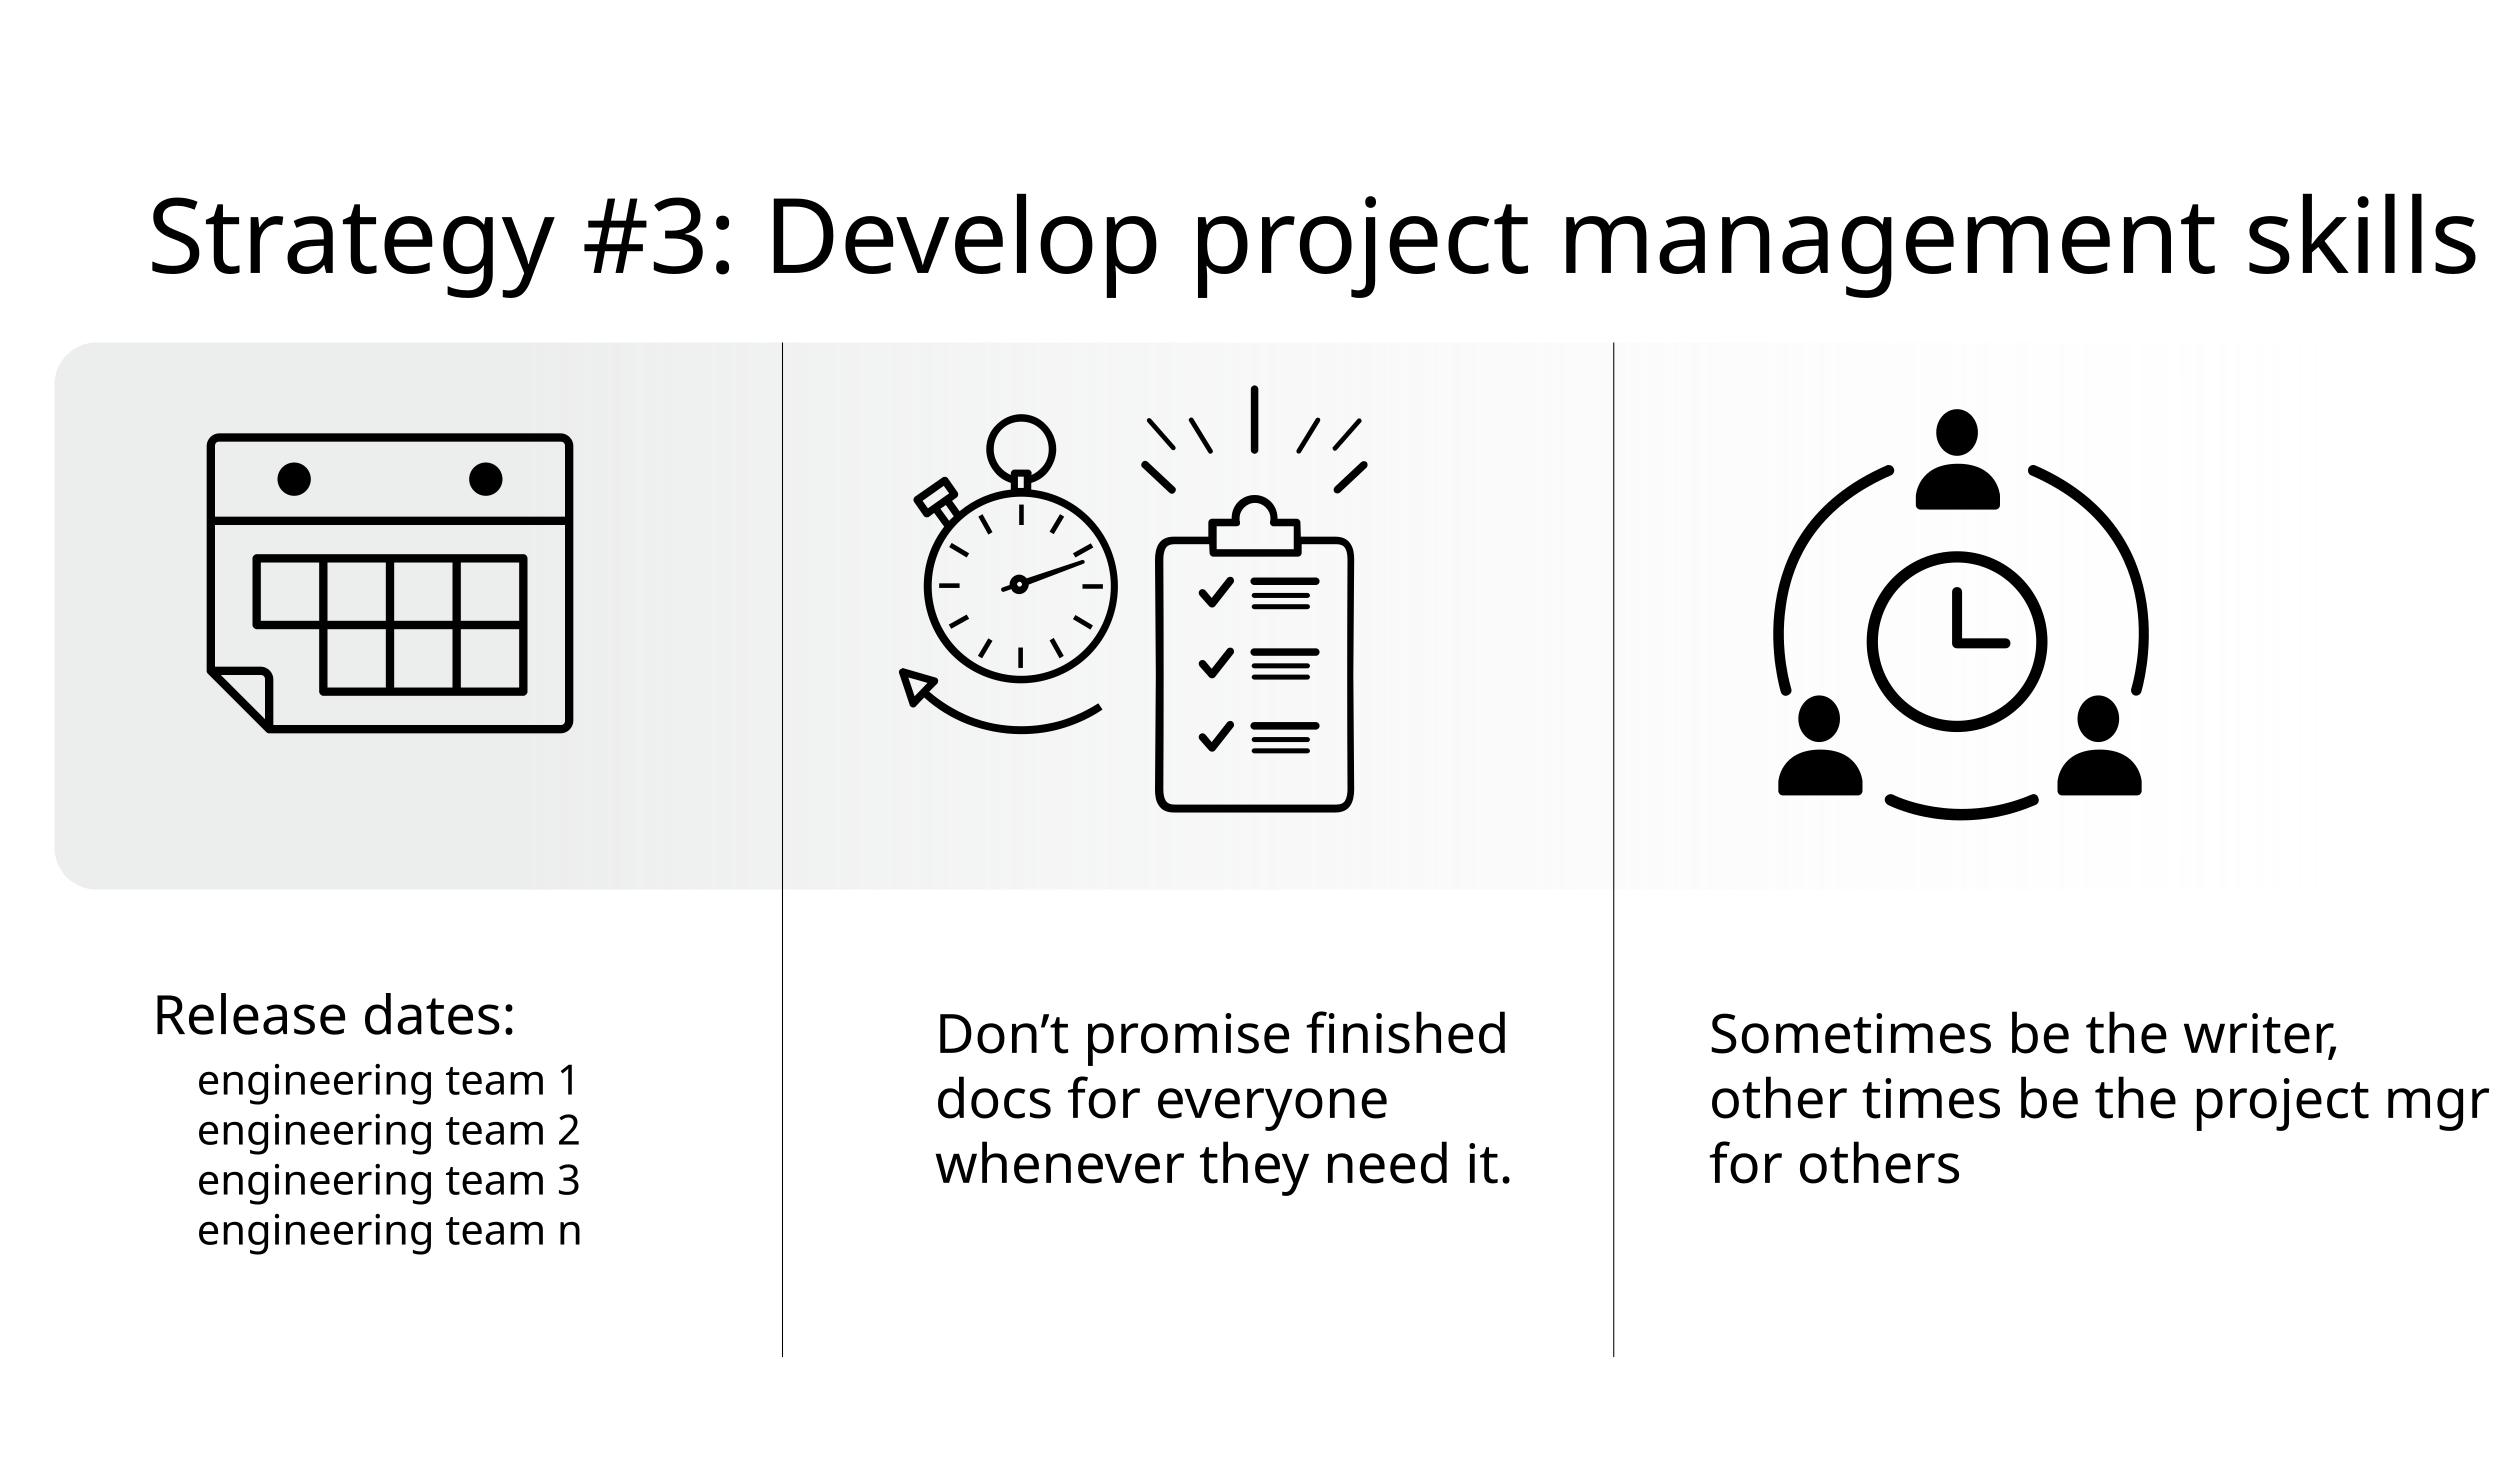
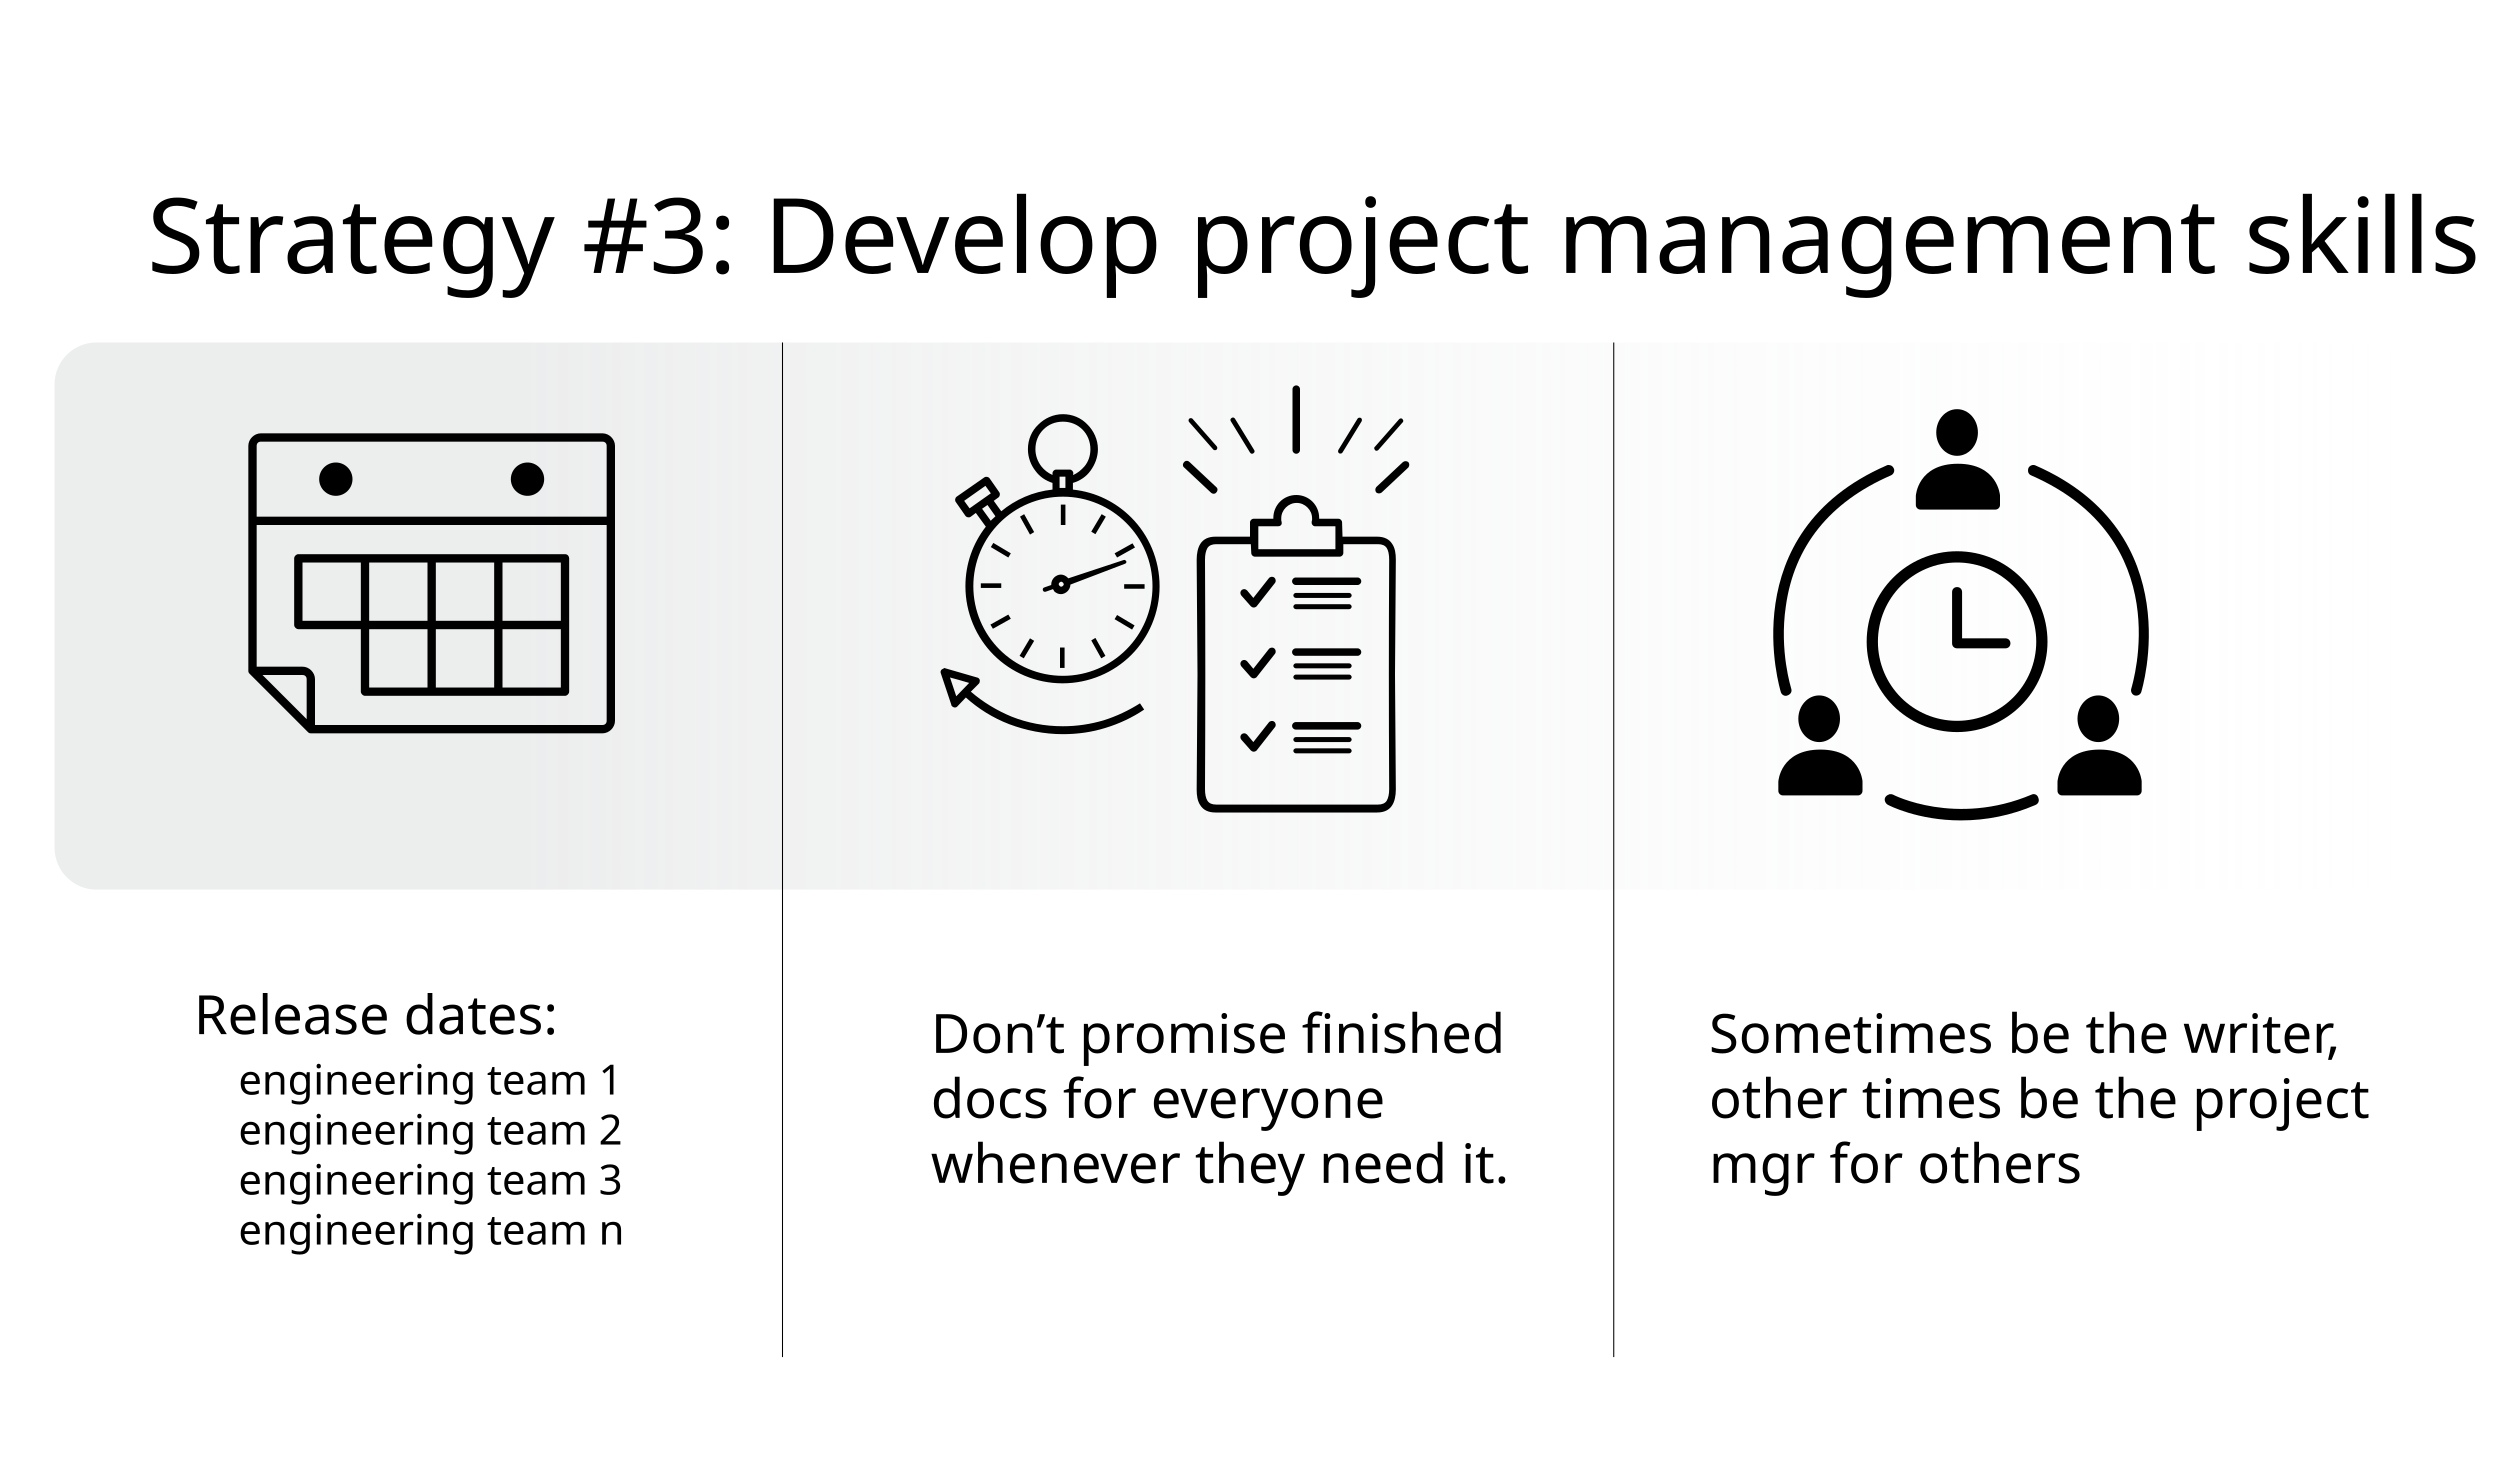
<svg xmlns="http://www.w3.org/2000/svg" version="1.1" id="Layer_1" x="0px" y="0px" viewBox="0 0 600 350" enable-background="new 0 0 600 350" xml:space="preserve">
  <g opacity="0.41">
    <linearGradient id="SVGID_1_" gradientUnits="userSpaceOnUse" x1="13.081" y1="147.821" x2="580.148" y2="147.821">
      <stop offset="0.197" style="stop-color:#D1D3D4" />
      <stop offset="1" style="stop-color:#F7F8F9;stop-opacity:0" />
    </linearGradient>
    <path fill="url(#SVGID_1_)" d="M580.1,203.5c0,5.5-4.5,10-10,10H23.1c-5.5,0-10-4.5-10-10V92.2c0-5.5,4.5-10,10-10h547.1   c5.5,0,10,4.5,10,10V203.5z" />
  </g>
  <rect x="0" y="44.1" fill="none" width="600" height="45.9" />
-   <text transform="matrix(1 0 0 1 35.2853 65.5104)" font-family="'ArialMT'" font-size="25px">Strategy #3: Develop project management skills</text>
+   <text transform="matrix(1 0 0 1 35.2853 65.5102)" font-family="'ArialMT'" font-size="25px">Strategy #3: Develop project management skills</text>
  <path d="M469.7,135c-10.5,0-19,8.5-19,19s8.5,19,19,19s19-8.5,19-19S480.1,135,469.7,135z M469.7,175.7c-12,0-21.7-9.7-21.7-21.7  s9.7-21.7,21.7-21.7c12,0,21.7,9.7,21.7,21.7S481.6,175.7,469.7,175.7z" />
  <path d="M481.3,155.6h-11.6c-0.7,0-1.2-0.5-1.2-1.2v-12.3c0-0.7,0.5-1.2,1.2-1.2c0.7,0,1.2,0.5,1.2,1.2v11.1h10.4  c0.7,0,1.2,0.5,1.2,1.2C482.5,155.1,482,155.6,481.3,155.6L481.3,155.6z" />
  <path d="M447,187.5c0-0.1-0.6-7.6-10.1-7.6c-9.6,0-10.1,7.6-10.1,7.7v2.2c0,0.6,0.5,1.1,1.1,1.1h18c0.6,0,1.1-0.5,1.1-1.1L447,187.5  z" />
  <ellipse cx="436.6" cy="172.5" rx="5" ry="5.6" />
  <path d="M514,187.5c0-0.1-0.6-7.6-10.1-7.6c-9.6,0-10.1,7.6-10.1,7.7v2.2c0,0.6,0.5,1.1,1.1,1.1h18c0.6,0,1.1-0.5,1.1-1.1L514,187.5  z" />
  <ellipse cx="503.6" cy="172.5" rx="5" ry="5.6" />
  <path d="M480,118.9c0-0.1-0.6-7.6-10.1-7.6c-9.6,0-10.1,7.6-10.1,7.7v2.2c0,0.6,0.5,1.1,1.1,1.1h18c0.6,0,1.1-0.5,1.1-1.1L480,118.9  z" />
  <ellipse cx="469.7" cy="103.8" rx="5" ry="5.6" />
  <path d="M454.5,112.4c-0.2-0.5-0.7-0.8-1.2-0.8c-0.2,0-0.4,0-0.5,0.1c-37.2,16.2-25.5,54-25.4,54.4c0.2,0.7,1,1.1,1.6,0.8  c0.3-0.1,0.6-0.3,0.8-0.6s0.2-0.7,0.1-1c0-0.1-2.9-9-1.3-19.8c2-14.4,10.5-25,25.2-31.4C454.5,113.8,454.8,113,454.5,112.4  L454.5,112.4z" />
  <path d="M488.5,111.7c-0.2-0.1-0.3-0.1-0.5-0.1s-0.3,0-0.5,0.1c-0.3,0.1-0.6,0.4-0.7,0.7c-0.1,0.3-0.1,0.7,0,1  c0.1,0.3,0.4,0.6,0.7,0.7c35,15.3,24.4,49.7,24,51.2c-0.2,0.7,0.2,1.4,0.8,1.6c0.7,0.2,1.4-0.2,1.6-0.8  C514,165.7,525.7,128,488.5,111.7L488.5,111.7z" />
  <path d="M487.6,190.7c-18.2,7.7-33.2,0.1-33.3,0c-0.2-0.1-0.4-0.1-0.6-0.1c-0.1,0-0.3,0-0.4,0.1c-0.3,0.1-0.6,0.3-0.8,0.6  s-0.2,0.7-0.1,1c0.1,0.3,0.3,0.6,0.6,0.8s7.3,3.8,17.6,3.8c6.1,0,12.1-1.2,17.9-3.7c0.7-0.3,1-1,0.7-1.7  C489,190.7,488.2,190.4,487.6,190.7L487.6,190.7z" />
-   <path d="M296.8,126.3H292v5.5h18.5v-5.5h-4.8c-0.1,0-0.1,0-0.2,0c-0.5-0.1-0.8-0.6-0.7-1.1c0-0.1,0.1-0.3,0.1-0.4c0-0.1,0-0.3,0-0.4  c0-1-0.4-1.9-1.1-2.6c-0.7-0.7-1.6-1.1-2.6-1.1c-1,0-1.9,0.4-2.6,1.1c-0.7,0.7-1.1,1.6-1.1,2.6c0,0.1,0,0.3,0,0.4v0  c0,0.1,0,0.3,0.1,0.4c0,0.1,0,0.2,0,0.3C297.7,125.9,297.3,126.3,296.8,126.3L296.8,126.3z M312.2,128.8h8.3c1.7,0,2.9,0.6,3.6,1.7  c0.7,1,0.9,2.3,0.9,3.8h0l-0.2,27.6l0.2,27.5c0,0,0,0.1,0,0.1c0,1.5-0.3,2.9-0.9,3.8c-0.7,1.1-1.9,1.7-3.6,1.7h-38.8  c-1.7,0-2.9-0.6-3.6-1.7c-0.7-1-0.9-2.3-0.9-3.8h0l0.2-27.6l-0.2-27.5c0,0,0-0.1,0-0.1c0-1.5,0.3-2.9,0.9-3.8  c0.7-1.1,1.9-1.7,3.6-1.7h8.3v-3.4c0-0.5,0.4-0.9,0.9-0.9h4.7c0-0.1,0-0.1,0-0.2c0-1.5,0.6-2.9,1.6-3.9c1-1,2.4-1.6,3.9-1.6  c1.5,0,2.9,0.6,3.9,1.6c1,1,1.6,2.4,1.6,3.9c0,0.1,0,0.1,0,0.2h4.6c0.5,0,0.9,0.4,0.9,0.9L312.2,128.8z M301,140.4  c-0.5,0-0.9-0.4-0.9-0.9s0.4-0.9,0.9-0.9l14.8,0c0.5,0,0.9,0.4,0.9,0.9c0,0.5-0.4,0.9-0.9,0.9L301,140.4z M301,143.5  c-0.3,0-0.6-0.3-0.6-0.6c0-0.3,0.3-0.6,0.6-0.6l12.8,0c0.3,0,0.6,0.3,0.6,0.6c0,0.3-0.3,0.6-0.6,0.6L301,143.5z M301,146.2  c-0.3,0-0.6-0.3-0.6-0.6c0-0.3,0.3-0.6,0.6-0.6l12.8,0c0.3,0,0.6,0.3,0.6,0.6c0,0.3-0.3,0.6-0.6,0.6L301,146.2z M287.9,142.9  c-0.3-0.4-0.3-0.9,0.1-1.3c0.4-0.3,0.9-0.3,1.3,0.1l1.5,1.8l3.7-4.7c0.3-0.4,0.9-0.5,1.3-0.2s0.5,0.9,0.2,1.3l-4.4,5.6  c0,0-0.1,0.1-0.1,0.1c-0.4,0.3-0.9,0.3-1.3-0.1L287.9,142.9z M301,157.4c-0.5,0-0.9-0.4-0.9-0.9c0-0.5,0.4-0.9,0.9-0.9l14.8,0  c0.5,0,0.9,0.4,0.9,0.9c0,0.5-0.4,0.9-0.9,0.9L301,157.4z M301,160.4c-0.3,0-0.6-0.3-0.6-0.6c0-0.3,0.3-0.6,0.6-0.6l12.8,0  c0.3,0,0.6,0.3,0.6,0.6c0,0.3-0.3,0.6-0.6,0.6L301,160.4z M301,163.1c-0.3,0-0.6-0.3-0.6-0.6c0-0.3,0.3-0.6,0.6-0.6l12.8,0  c0.3,0,0.6,0.3,0.6,0.6c0,0.3-0.3,0.6-0.6,0.6L301,163.1z M287.9,159.9c-0.3-0.4-0.3-0.9,0.1-1.3c0.4-0.3,0.9-0.3,1.3,0.1l1.5,1.8  l3.7-4.7c0.3-0.4,0.9-0.5,1.3-0.2s0.5,0.9,0.2,1.3l-4.4,5.6c0,0-0.1,0.1-0.1,0.1c-0.4,0.3-0.9,0.3-1.3-0.1L287.9,159.9z M301,175.1  c-0.5,0-0.9-0.4-0.9-0.9c0-0.5,0.4-0.9,0.9-0.9l14.8,0c0.5,0,0.9,0.4,0.9,0.9c0,0.5-0.4,0.9-0.9,0.9L301,175.1z M301,178.1  c-0.3,0-0.6-0.3-0.6-0.6c0-0.3,0.3-0.6,0.6-0.6l12.8,0c0.3,0,0.6,0.3,0.6,0.6c0,0.3-0.3,0.6-0.6,0.6L301,178.1z M301,180.8  c-0.3,0-0.6-0.3-0.6-0.6c0-0.3,0.3-0.6,0.6-0.6l12.8,0c0.3,0,0.6,0.3,0.6,0.6c0,0.3-0.3,0.6-0.6,0.6L301,180.8z M287.9,177.5  c-0.3-0.4-0.3-0.9,0.1-1.3c0.4-0.3,0.9-0.3,1.3,0.1l1.5,1.8l3.7-4.7c0.3-0.4,0.9-0.5,1.3-0.2s0.5,0.9,0.2,1.3l-4.4,5.6  c0,0-0.1,0.1-0.1,0.1c-0.4,0.3-0.9,0.3-1.3-0.1L287.9,177.5z M260.3,125.5c-3.9-3.9-9.3-6.3-15.2-6.3c-5.9,0-11.3,2.4-15.2,6.3  c-3.9,3.9-6.3,9.3-6.3,15.2c0,5.9,2.4,11.3,6.3,15.2c3.9,3.9,9.3,6.3,15.2,6.3c5.9,0,11.3-2.4,15.2-6.3c3.9-3.9,6.3-9.3,6.3-15.2  C266.6,134.7,264.2,129.4,260.3,125.5z M245.7,121.1l0,4.9l-1.1,0l0-4.9L245.7,121.1z M235.8,123.4l2.4,4.3l-1,0.6l-2.4-4.3  L235.8,123.4z M228.4,130.3l4.2,2.5l-0.6,1l-4.2-2.5L228.4,130.3z M225.4,140l4.9,0l0,1.1l-4.9,0L225.4,140z M227.7,149.9l4.3-2.4  l0.6,1l-4.3,2.4L227.7,149.9z M234.7,157.4l2.5-4.2l1,0.6l-2.5,4.2L234.7,157.4z M244.4,160.3l0-4.9l1.1,0l0,4.9L244.4,160.3z   M254.3,158l-2.4-4.3l1-0.6l2.4,4.3L254.3,158z M261.7,151.1l-4.2-2.5l0.6-1l4.2,2.5L261.7,151.1z M264.7,141.3l-4.9,0l0-1.1l4.9,0  L264.7,141.3z M262.4,131.4l-4.3,2.4l-0.6-1l4.3-2.4L262.4,131.4z M255.4,124l-2.5,4.2l-1-0.6l2.5-4.2L255.4,124z M245.7,114.4h-1.4  v2.7h1.4V114.4z M247.5,114c1.1-0.4,2-1.2,2.8-2.1c0.9-1.1,1.4-2.5,1.4-4.1c0-1.8-0.7-3.5-1.9-4.7c-1.2-1.2-2.8-1.9-4.7-1.9  s-3.5,0.7-4.7,1.9c-1.2,1.2-1.9,2.8-1.9,4.7c0,1.5,0.5,2.9,1.4,4.1c0.7,0.9,1.6,1.6,2.7,2.1v-0.4c0-0.5,0.4-0.9,0.9-0.9h3.2  c0.5,0,0.9,0.4,0.9,0.9L247.5,114L247.5,114z M226.5,116.6l-5.1,3.6l1.3,1.8l5.1-3.6L226.5,116.6z M226.6,126.4l-2.4-3.3L223,124  c-0.4,0.3-1,0.2-1.3-0.2l-2.3-3.3c-0.3-0.4-0.2-1,0.2-1.3l6.6-4.6c0.4-0.3,1-0.2,1.3,0.2l2.3,3.3c0.3,0.4,0.2,1-0.2,1.3l-1.1,0.8  l1.8,2.5c3.4-2.8,7.6-4.7,12.3-5.2v-1.6c-1.6-0.5-3.1-1.5-4.1-2.9c-1.1-1.4-1.8-3.2-1.8-5.2c0-2.3,0.9-4.4,2.5-5.9  c1.5-1.5,3.6-2.5,5.9-2.5c2.3,0,4.4,0.9,5.9,2.5c1.5,1.5,2.5,3.6,2.5,5.9c0,1.9-0.7,3.7-1.8,5.2c-1,1.4-2.5,2.4-4.2,2.9v1.6  c5.5,0.6,10.3,3,14,6.7c4.2,4.2,6.8,10.1,6.8,16.5c0,6.4-2.6,12.3-6.8,16.5c-4.2,4.2-10.1,6.8-16.5,6.8s-12.3-2.6-16.5-6.8  c-4.2-4.2-6.8-10.1-6.8-16.5C221.7,135.3,223.5,130.4,226.6,126.4L226.6,126.4z M225.7,122.1l2.1,2.9c0.2-0.3,0.5-0.5,0.8-0.8  c0.1-0.1,0.2-0.2,0.3-0.3l-1.9-2.7L225.7,122.1L225.7,122.1z M245.2,139.9c-0.1,0-0.2-0.1-0.2-0.2c-0.1,0-0.2-0.1-0.3-0.1  c-0.1,0-0.3,0.1-0.4,0.2c-0.1,0.1-0.2,0.2-0.2,0.4s0.1,0.3,0.2,0.4c0.1,0.1,0.2,0.2,0.4,0.2s0.3-0.1,0.4-0.2  c0.1-0.1,0.2-0.2,0.2-0.4C245.2,140,245.2,139.9,245.2,139.9L245.2,139.9z M242.7,141.4L241,142c-0.3,0.1-0.6,0-0.7-0.3  c-0.1-0.3,0-0.6,0.3-0.7l1.7-0.6c0-0.1,0-0.1,0-0.2c0-0.6,0.3-1.2,0.7-1.6c0.4-0.4,1-0.7,1.6-0.7c0.6,0,1.2,0.3,1.6,0.7  c0.1,0.1,0.1,0.1,0.2,0.2l13.3-4.4c0.2-0.1,0.5,0.1,0.6,0.3c0.1,0.2,0,0.5-0.3,0.6l-13.1,5v0c0,0.6-0.3,1.2-0.7,1.6  c-0.4,0.4-1,0.7-1.6,0.7s-1.2-0.3-1.6-0.7C242.9,141.6,242.8,141.5,242.7,141.4L242.7,141.4z M220.2,163.2l-2.2-0.6l1.5,4.5l3.1-3.2  L220.2,163.2L220.2,163.2z M216.9,160.4l7.6,2.2c0.5,0.1,0.8,0.6,0.6,1.1c0,0.2-0.1,0.3-0.2,0.4L223,166c2.9,2.5,6.2,4.5,9.8,6  c3.8,1.5,7.9,2.3,12.3,2.3c3.4,0,6.6-0.5,9.7-1.4c3.2-1,6.1-2.4,8.8-4.1l1,1.5c-2.8,1.9-6,3.4-9.3,4.4c-3.2,1-6.6,1.5-10.2,1.5  c-4.5,0-8.9-0.9-12.9-2.4c-3.9-1.5-7.4-3.7-10.4-6.4l-2,2.1c-0.3,0.4-0.9,0.4-1.3,0c-0.1-0.1-0.2-0.2-0.2-0.4l-2.5-7.5  c-0.2-0.5,0.1-1,0.6-1.1C216.5,160.3,216.7,160.3,216.9,160.4L216.9,160.4z M300.2,93.4c0-0.5,0.4-0.9,0.9-0.9  c0.5,0,0.9,0.4,0.9,0.9v14.6c0,0.5-0.4,0.9-0.9,0.9c-0.5,0-0.9-0.4-0.9-0.9V93.4z M285.4,101.1c-0.2-0.3-0.1-0.6,0.2-0.8  c0.3-0.2,0.6-0.1,0.8,0.2l4.6,7.5c0.2,0.3,0.1,0.6-0.2,0.8c-0.3,0.2-0.6,0.1-0.8-0.2L285.4,101.1z M274.2,112.2  c-0.4-0.3-0.4-0.9,0-1.3c0.3-0.4,0.9-0.4,1.3,0l6.4,6c0.4,0.3,0.4,0.9,0,1.3c-0.3,0.4-0.9,0.4-1.3,0L274.2,112.2z M275.4,101.3  c-0.2-0.2-0.2-0.6,0-0.8c0.2-0.2,0.6-0.2,0.8,0l5.8,6.6c0.2,0.2,0.2,0.6,0,0.8c-0.2,0.2-0.6,0.2-0.8,0L275.4,101.3z M315.8,100.5  c0.2-0.3,0.5-0.3,0.8-0.2c0.3,0.2,0.3,0.5,0.2,0.8l-4.6,7.5c-0.2,0.3-0.5,0.3-0.8,0.2c-0.3-0.2-0.3-0.5-0.2-0.8L315.8,100.5z   M326.7,110.9c0.4-0.3,0.9-0.3,1.3,0c0.3,0.4,0.3,0.9,0,1.3l-6.4,6c-0.4,0.3-0.9,0.3-1.3,0c-0.3-0.4-0.3-0.9,0-1.3L326.7,110.9z   M325.8,100.6c0.2-0.2,0.6-0.3,0.8,0c0.2,0.2,0.3,0.6,0,0.8l-5.8,6.6c-0.2,0.2-0.6,0.3-0.8,0c-0.2-0.2-0.3-0.6,0-0.8L325.8,100.6z   M290.2,130.6h-8.3c-1,0-1.7,0.3-2.1,0.9c-0.4,0.7-0.6,1.6-0.6,2.8v0.1c0.1,18.4,0.1,36.6,0,55h0c0,1.2,0.2,2.2,0.6,2.8  c0.4,0.6,1.1,0.9,2.1,0.9h38.8c1,0,1.7-0.3,2.1-0.9c0.4-0.7,0.6-1.6,0.6-2.8v-0.1c-0.1-18.4-0.1-36.6,0-55h0c0-1.2-0.2-2.2-0.6-2.8  c-0.4-0.6-1.1-0.9-2.1-0.9h-8.3v2.1c0,0.5-0.4,0.9-0.9,0.9h-20.3c-0.5,0-0.9-0.4-0.9-0.9L290.2,130.6z" />
-   <path d="M62.6,162h-9.6l10.6,10.6V163C63.6,162.4,63.2,162,62.6,162L62.6,162z M92.6,151h-14v14h14V151z M108.6,151h-14v14h14V151z   M124.6,151h-14v14h14V151z M76.6,135h-14v14h14V135z M92.6,135h-14v14h14V135z M108.6,135h-14v14h14V135z M124.6,135h-14v14h14V135  z M125.6,133c0.7,0,1,0.6,1,1v32c0,0.5-0.5,1-1,1h-48c-0.5,0-1-0.5-1-1v-15h-15c-0.5,0-1-0.5-1-1v-16c0-0.5,0.5-1,1-1H125.6z   M135.6,126h-84v34h11c1.6,0,3,1.4,3,3v11h69c0.6,0,1-0.4,1-1V126z M70.6,111c2.2,0,4,1.8,4,4s-1.8,4-4,4s-4-1.8-4-4  S68.4,111,70.6,111z M116.6,111c2.2,0,4,1.8,4,4s-1.8,4-4,4s-4-1.8-4-4S114.4,111,116.6,111z M134.6,106h-82c-0.6,0-1,0.4-1,1v17h84  v-17C135.6,106.4,135.2,106,134.6,106z M134.6,104c1.6,0,3,1.4,3,3v66c0,1.6-1.4,3-3,3h-70c-0.3,0-0.5-0.1-0.7-0.3l-14-14  c-0.2-0.2-0.3-0.4-0.3-0.7v-54c0-1.6,1.4-3,3-3H134.6z" />
-   <text transform="matrix(1 0 0 1 36.5407 248.1872)" font-family="'ArialMT'" font-size="13px">Release dates:</text>
-   <text transform="matrix(1 0 0 1 224.4094 252.6923)">
+   <path d="M306.8,126.3H302v5.5h18.5v-5.5h-4.8c-0.1,0-0.1,0-0.2,0c-0.5-0.1-0.8-0.6-0.7-1.1c0-0.1,0.1-0.3,0.1-0.4c0-0.1,0-0.3,0-0.4  c0-1-0.4-1.9-1.1-2.6c-0.7-0.7-1.6-1.1-2.6-1.1c-1,0-1.9,0.4-2.6,1.1c-0.7,0.7-1.1,1.6-1.1,2.6c0,0.1,0,0.3,0,0.4v0  c0,0.1,0,0.3,0.1,0.4c0,0.1,0,0.2,0,0.3C307.7,125.9,307.3,126.3,306.8,126.3L306.8,126.3z M322.2,128.8h8.3c1.7,0,2.9,0.6,3.6,1.7  c0.7,1,0.9,2.3,0.9,3.8h0l-0.2,27.6l0.2,27.5c0,0,0,0.1,0,0.1c0,1.5-0.3,2.9-0.9,3.8c-0.7,1.1-1.9,1.7-3.6,1.7h-38.8  c-1.7,0-2.9-0.6-3.6-1.7c-0.7-1-0.9-2.3-0.9-3.8h0l0.2-27.6l-0.2-27.5c0,0,0-0.1,0-0.1c0-1.5,0.3-2.9,0.9-3.8  c0.7-1.1,1.9-1.7,3.6-1.7h8.3v-3.4c0-0.5,0.4-0.9,0.9-0.9h4.7c0-0.1,0-0.1,0-0.2c0-1.5,0.6-2.9,1.6-3.9c1-1,2.4-1.6,3.9-1.6  c1.5,0,2.9,0.6,3.9,1.6c1,1,1.6,2.4,1.6,3.9c0,0.1,0,0.1,0,0.2h4.6c0.5,0,0.9,0.4,0.9,0.9L322.2,128.8z M311,140.4  c-0.5,0-0.9-0.4-0.9-0.9s0.4-0.9,0.9-0.9l14.8,0c0.5,0,0.9,0.4,0.9,0.9c0,0.5-0.4,0.9-0.9,0.9L311,140.4z M311,143.5  c-0.3,0-0.6-0.3-0.6-0.6c0-0.3,0.3-0.6,0.6-0.6l12.8,0c0.3,0,0.6,0.3,0.6,0.6c0,0.3-0.3,0.6-0.6,0.6L311,143.5z M311,146.2  c-0.3,0-0.6-0.3-0.6-0.6c0-0.3,0.3-0.6,0.6-0.6l12.8,0c0.3,0,0.6,0.3,0.6,0.6c0,0.3-0.3,0.6-0.6,0.6L311,146.2z M297.9,142.9  c-0.3-0.4-0.3-0.9,0.1-1.3c0.4-0.3,0.9-0.3,1.3,0.1l1.5,1.8l3.7-4.7c0.3-0.4,0.9-0.5,1.3-0.2s0.5,0.9,0.2,1.3l-4.4,5.6  c0,0-0.1,0.1-0.1,0.1c-0.4,0.3-0.9,0.3-1.3-0.1L297.9,142.9z M311,157.4c-0.5,0-0.9-0.4-0.9-0.9c0-0.5,0.4-0.9,0.9-0.9l14.8,0  c0.5,0,0.9,0.4,0.9,0.9c0,0.5-0.4,0.9-0.9,0.9L311,157.4z M311,160.4c-0.3,0-0.6-0.3-0.6-0.6c0-0.3,0.3-0.6,0.6-0.6l12.8,0  c0.3,0,0.6,0.3,0.6,0.6c0,0.3-0.3,0.6-0.6,0.6L311,160.4z M311,163.1c-0.3,0-0.6-0.3-0.6-0.6c0-0.3,0.3-0.6,0.6-0.6l12.8,0  c0.3,0,0.6,0.3,0.6,0.6c0,0.3-0.3,0.6-0.6,0.6L311,163.1z M297.9,159.9c-0.3-0.4-0.3-0.9,0.1-1.3c0.4-0.3,0.9-0.3,1.3,0.1l1.5,1.8  l3.7-4.7c0.3-0.4,0.9-0.5,1.3-0.2s0.5,0.9,0.2,1.3l-4.4,5.6c0,0-0.1,0.1-0.1,0.1c-0.4,0.3-0.9,0.3-1.3-0.1L297.9,159.9z M311,175.1  c-0.5,0-0.9-0.4-0.9-0.9c0-0.5,0.4-0.9,0.9-0.9l14.8,0c0.5,0,0.9,0.4,0.9,0.9c0,0.5-0.4,0.9-0.9,0.9L311,175.1z M311,178.1  c-0.3,0-0.6-0.3-0.6-0.6c0-0.3,0.3-0.6,0.6-0.6l12.8,0c0.3,0,0.6,0.3,0.6,0.6c0,0.3-0.3,0.6-0.6,0.6L311,178.1z M311,180.8  c-0.3,0-0.6-0.3-0.6-0.6c0-0.3,0.3-0.6,0.6-0.6l12.8,0c0.3,0,0.6,0.3,0.6,0.6c0,0.3-0.3,0.6-0.6,0.6L311,180.8z M297.9,177.5  c-0.3-0.4-0.3-0.9,0.1-1.3c0.4-0.3,0.9-0.3,1.3,0.1l1.5,1.8l3.7-4.7c0.3-0.4,0.9-0.5,1.3-0.2s0.5,0.9,0.2,1.3l-4.4,5.6  c0,0-0.1,0.1-0.1,0.1c-0.4,0.3-0.9,0.3-1.3-0.1L297.9,177.5z M270.3,125.5c-3.9-3.9-9.3-6.3-15.2-6.3c-5.9,0-11.3,2.4-15.2,6.3  c-3.9,3.9-6.3,9.3-6.3,15.2c0,5.9,2.4,11.3,6.3,15.2c3.9,3.9,9.3,6.3,15.2,6.3c5.9,0,11.3-2.4,15.2-6.3c3.9-3.9,6.3-9.3,6.3-15.2  C276.6,134.7,274.2,129.4,270.3,125.5z M255.7,121.1l0,4.9l-1.1,0l0-4.9L255.7,121.1z M245.8,123.4l2.4,4.3l-1,0.6l-2.4-4.3  L245.8,123.4z M238.4,130.3l4.2,2.5l-0.6,1l-4.2-2.5L238.4,130.3z M235.4,140l4.9,0l0,1.1l-4.9,0L235.4,140z M237.7,149.9l4.3-2.4  l0.6,1l-4.3,2.4L237.7,149.9z M244.7,157.4l2.5-4.2l1,0.6l-2.5,4.2L244.7,157.4z M254.4,160.3l0-4.9l1.1,0l0,4.9L254.4,160.3z   M264.3,158l-2.4-4.3l1-0.6l2.4,4.3L264.3,158z M271.7,151.1l-4.2-2.5l0.6-1l4.2,2.5L271.7,151.1z M274.7,141.3l-4.9,0l0-1.1l4.9,0  L274.7,141.3z M272.4,131.4l-4.3,2.4l-0.6-1l4.3-2.4L272.4,131.4z M265.4,124l-2.5,4.2l-1-0.6l2.5-4.2L265.4,124z M255.7,114.4h-1.4  v2.7h1.4V114.4z M257.5,114c1.1-0.4,2-1.2,2.8-2.1c0.9-1.1,1.4-2.5,1.4-4.1c0-1.8-0.7-3.5-1.9-4.7c-1.2-1.2-2.8-1.9-4.7-1.9  s-3.5,0.7-4.7,1.9c-1.2,1.2-1.9,2.8-1.9,4.7c0,1.5,0.5,2.9,1.4,4.1c0.7,0.9,1.6,1.6,2.7,2.1v-0.4c0-0.5,0.4-0.9,0.9-0.9h3.2  c0.5,0,0.9,0.4,0.9,0.9L257.5,114L257.5,114z M236.5,116.6l-5.1,3.6l1.3,1.8l5.1-3.6L236.5,116.6z M236.6,126.4l-2.4-3.3L233,124  c-0.4,0.3-1,0.2-1.3-0.2l-2.3-3.3c-0.3-0.4-0.2-1,0.2-1.3l6.6-4.6c0.4-0.3,1-0.2,1.3,0.2l2.3,3.3c0.3,0.4,0.2,1-0.2,1.3l-1.1,0.8  l1.8,2.5c3.4-2.8,7.6-4.7,12.3-5.2v-1.6c-1.6-0.5-3.1-1.5-4.1-2.9c-1.1-1.4-1.8-3.2-1.8-5.2c0-2.3,0.9-4.4,2.5-5.9  c1.5-1.5,3.6-2.5,5.9-2.5c2.3,0,4.4,0.9,5.9,2.5c1.5,1.5,2.5,3.6,2.5,5.9c0,1.9-0.7,3.7-1.8,5.2c-1,1.4-2.5,2.4-4.2,2.9v1.6  c5.5,0.6,10.3,3,14,6.7c4.2,4.2,6.8,10.1,6.8,16.5c0,6.4-2.6,12.3-6.8,16.5c-4.2,4.2-10.1,6.8-16.5,6.8s-12.3-2.6-16.5-6.8  c-4.2-4.2-6.8-10.1-6.8-16.5C231.7,135.3,233.5,130.4,236.6,126.4L236.6,126.4z M235.7,122.1l2.1,2.9c0.2-0.3,0.5-0.5,0.8-0.8  c0.1-0.1,0.2-0.2,0.3-0.3l-1.9-2.7L235.7,122.1L235.7,122.1z M255.2,139.9c-0.1,0-0.2-0.1-0.2-0.2c-0.1,0-0.2-0.1-0.3-0.1  c-0.1,0-0.3,0.1-0.4,0.2c-0.1,0.1-0.2,0.2-0.2,0.4s0.1,0.3,0.2,0.4c0.1,0.1,0.2,0.2,0.4,0.2s0.3-0.1,0.4-0.2  c0.1-0.1,0.2-0.2,0.2-0.4C255.2,140,255.2,139.9,255.2,139.9L255.2,139.9z M252.7,141.4L251,142c-0.3,0.1-0.6,0-0.7-0.3  c-0.1-0.3,0-0.6,0.3-0.7l1.7-0.6c0-0.1,0-0.1,0-0.2c0-0.6,0.3-1.2,0.7-1.6c0.4-0.4,1-0.7,1.6-0.7c0.6,0,1.2,0.3,1.6,0.7  c0.1,0.1,0.1,0.1,0.2,0.2l13.3-4.4c0.2-0.1,0.5,0.1,0.6,0.3c0.1,0.2,0,0.5-0.3,0.6l-13.1,5v0c0,0.6-0.3,1.2-0.7,1.6  c-0.4,0.4-1,0.7-1.6,0.7s-1.2-0.3-1.6-0.7C252.9,141.6,252.8,141.5,252.7,141.4L252.7,141.4z M230.2,163.2l-2.2-0.6l1.5,4.5l3.1-3.2  L230.2,163.2L230.2,163.2z M226.9,160.4l7.6,2.2c0.5,0.1,0.8,0.6,0.6,1.1c0,0.2-0.1,0.3-0.2,0.4L233,166c2.9,2.5,6.2,4.5,9.8,6  c3.8,1.5,7.9,2.3,12.3,2.3c3.4,0,6.6-0.5,9.7-1.4c3.2-1,6.1-2.4,8.8-4.1l1,1.5c-2.8,1.9-6,3.4-9.3,4.4c-3.2,1-6.6,1.5-10.2,1.5  c-4.5,0-8.9-0.9-12.9-2.4c-3.9-1.5-7.4-3.7-10.4-6.4l-2,2.1c-0.3,0.4-0.9,0.4-1.3,0c-0.1-0.1-0.2-0.2-0.2-0.4l-2.5-7.5  c-0.2-0.5,0.1-1,0.6-1.1C226.5,160.3,226.7,160.3,226.9,160.4L226.9,160.4z M310.2,93.4c0-0.5,0.4-0.9,0.9-0.9  c0.5,0,0.9,0.4,0.9,0.9v14.6c0,0.5-0.4,0.9-0.9,0.9c-0.5,0-0.9-0.4-0.9-0.9V93.4z M295.4,101.1c-0.2-0.3-0.1-0.6,0.2-0.8  c0.3-0.2,0.6-0.1,0.8,0.2l4.6,7.5c0.2,0.3,0.1,0.6-0.2,0.8c-0.3,0.2-0.6,0.1-0.8-0.2L295.4,101.1z M284.2,112.2  c-0.4-0.3-0.4-0.9,0-1.3c0.3-0.4,0.9-0.4,1.3,0l6.4,6c0.4,0.3,0.4,0.9,0,1.3c-0.3,0.4-0.9,0.4-1.3,0L284.2,112.2z M285.4,101.3  c-0.2-0.2-0.2-0.6,0-0.8c0.2-0.2,0.6-0.2,0.8,0l5.8,6.6c0.2,0.2,0.2,0.6,0,0.8c-0.2,0.2-0.6,0.2-0.8,0L285.4,101.3z M325.8,100.5  c0.2-0.3,0.5-0.3,0.8-0.2c0.3,0.2,0.3,0.5,0.2,0.8l-4.6,7.5c-0.2,0.3-0.5,0.3-0.8,0.2c-0.3-0.2-0.3-0.5-0.2-0.8L325.8,100.5z   M336.7,110.9c0.4-0.3,0.9-0.3,1.3,0c0.3,0.4,0.3,0.9,0,1.3l-6.4,6c-0.4,0.3-0.9,0.3-1.3,0c-0.3-0.4-0.3-0.9,0-1.3L336.7,110.9z   M335.8,100.6c0.2-0.2,0.6-0.3,0.8,0c0.2,0.2,0.3,0.6,0,0.8l-5.8,6.6c-0.2,0.2-0.6,0.3-0.8,0c-0.2-0.2-0.3-0.6,0-0.8L335.8,100.6z   M300.2,130.6h-8.3c-1,0-1.7,0.3-2.1,0.9c-0.4,0.7-0.6,1.6-0.6,2.8v0.1c0.1,18.4,0.1,36.6,0,55h0c0,1.2,0.2,2.2,0.6,2.8  c0.4,0.6,1.1,0.9,2.1,0.9h38.8c1,0,1.7-0.3,2.1-0.9c0.4-0.7,0.6-1.6,0.6-2.8v-0.1c-0.1-18.4-0.1-36.6,0-55h0c0-1.2-0.2-2.2-0.6-2.8  c-0.4-0.6-1.1-0.9-2.1-0.9h-8.3v2.1c0,0.5-0.4,0.9-0.9,0.9h-20.3c-0.5,0-0.9-0.4-0.9-0.9L300.2,130.6z" />
+   <path d="M72.6,162h-9.6l10.6,10.6V163C73.6,162.4,73.2,162,72.6,162L72.6,162z M102.6,151h-14v14h14V151z M118.6,151h-14v14h14V151z   M134.6,151h-14v14h14V151z M86.6,135h-14v14h14V135z M102.6,135h-14v14h14V135z M118.6,135h-14v14h14V135z M134.6,135h-14v14h14  V135z M135.6,133c0.7,0,1,0.6,1,1v32c0,0.5-0.5,1-1,1h-48c-0.5,0-1-0.5-1-1v-15h-15c-0.5,0-1-0.5-1-1v-16c0-0.5,0.5-1,1-1H135.6z   M145.6,126h-84v34h11c1.6,0,3,1.4,3,3v11h69c0.6,0,1-0.4,1-1V126z M80.6,111c2.2,0,4,1.8,4,4s-1.8,4-4,4s-4-1.8-4-4  S78.4,111,80.6,111z M126.6,111c2.2,0,4,1.8,4,4s-1.8,4-4,4c-2.2,0-4-1.8-4-4S124.4,111,126.6,111z M144.6,106h-82c-0.6,0-1,0.4-1,1  v17h84v-17C145.6,106.4,145.2,106,144.6,106z M144.6,104c1.6,0,3,1.4,3,3v66c0,1.6-1.4,3-3,3h-70c-0.3,0-0.5-0.1-0.7-0.3l-14-14  c-0.2-0.2-0.3-0.4-0.3-0.7v-54c0-1.6,1.4-3,3-3H144.6z" />
+   <text transform="matrix(1 0 0 1 46.5407 248.1873)" font-family="'ArialMT'" font-size="13px">Release dates:</text>
+   <text transform="matrix(1 0 0 1 223.4094 252.6924)">
    <tspan x="0" y="0" font-family="'ArialMT'" font-size="13px">Don’t promise finished </tspan>
    <tspan x="0" y="15.6" font-family="'ArialMT'" font-size="13px">docs for everyone</tspan>
    <tspan x="0" y="31.2" font-family="'ArialMT'" font-size="13px">whenever they need it.</tspan>
  </text>
-   <text transform="matrix(1 0 0 1 410.1715 252.6921)">
+   <text transform="matrix(1 0 0 1 410.1716 252.6923)">
    <tspan x="0" y="0" font-family="'ArialMT'" font-size="13px">Sometimes be the writer, </tspan>
-     <tspan x="0" y="15.6" font-family="'ArialMT'" font-size="13px">other times be the project mgr</tspan>
-     <tspan x="0" y="31.2" font-family="'ArialMT'" font-size="13px">for others</tspan>
+     <tspan x="0" y="15.6" font-family="'ArialMT'" font-size="13px">other times be the project </tspan>
+     <tspan x="0" y="31.2" font-family="'ArialMT'" font-size="13px">mgr for others</tspan>
  </text>
  <line fill="none" stroke="#000000" stroke-width="0.25" stroke-miterlimit="10" x1="187.8" y1="82.2" x2="187.8" y2="325.7" />
  <line fill="none" stroke="#000000" stroke-width="0.25" stroke-miterlimit="10" x1="387.3" y1="82.2" x2="387.3" y2="325.7" />
-   <text transform="matrix(1 0 0 1 47.2264 262.6815)">
+   <text transform="matrix(1 0 0 1 57.2264 262.6816)">
    <tspan x="0" y="0" font-family="'ArialMT'" font-size="10px">engineering team 1</tspan>
    <tspan x="0" y="12" font-family="'ArialMT'" font-size="10px">engineering team 2</tspan>
    <tspan x="0" y="24" font-family="'ArialMT'" font-size="10px">engineering team 3</tspan>
    <tspan x="0" y="36" font-family="'ArialMT'" font-size="10px">engineering team n</tspan>
  </text>
</svg>
